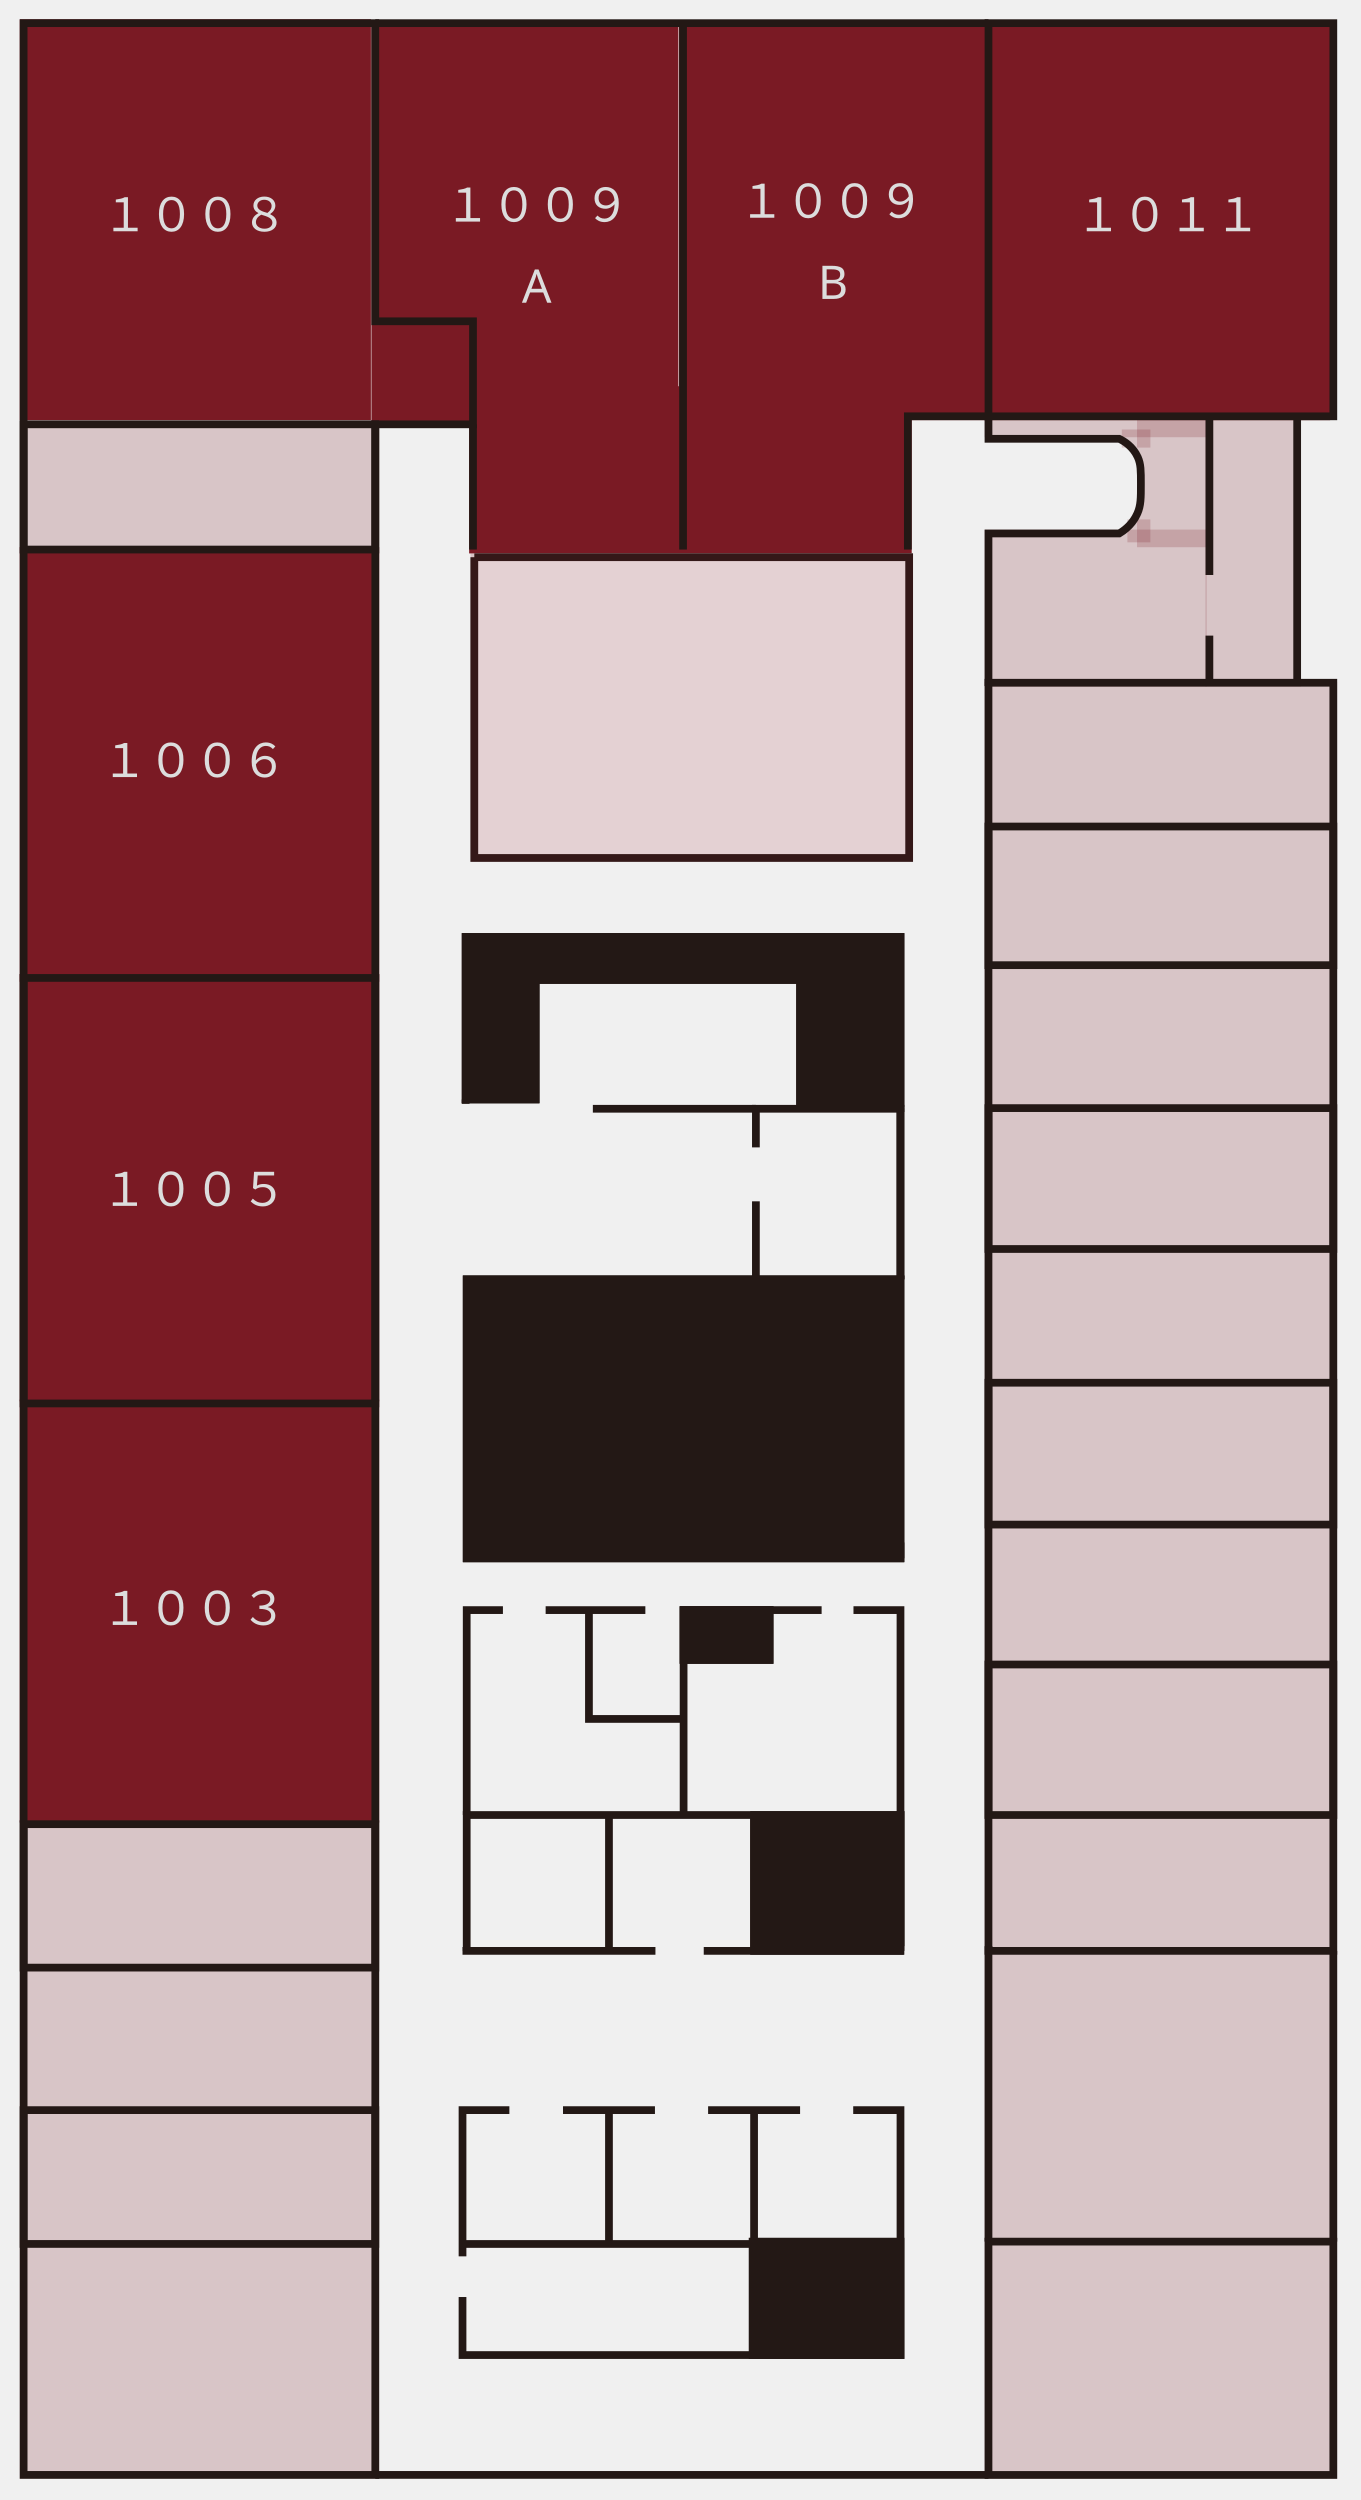
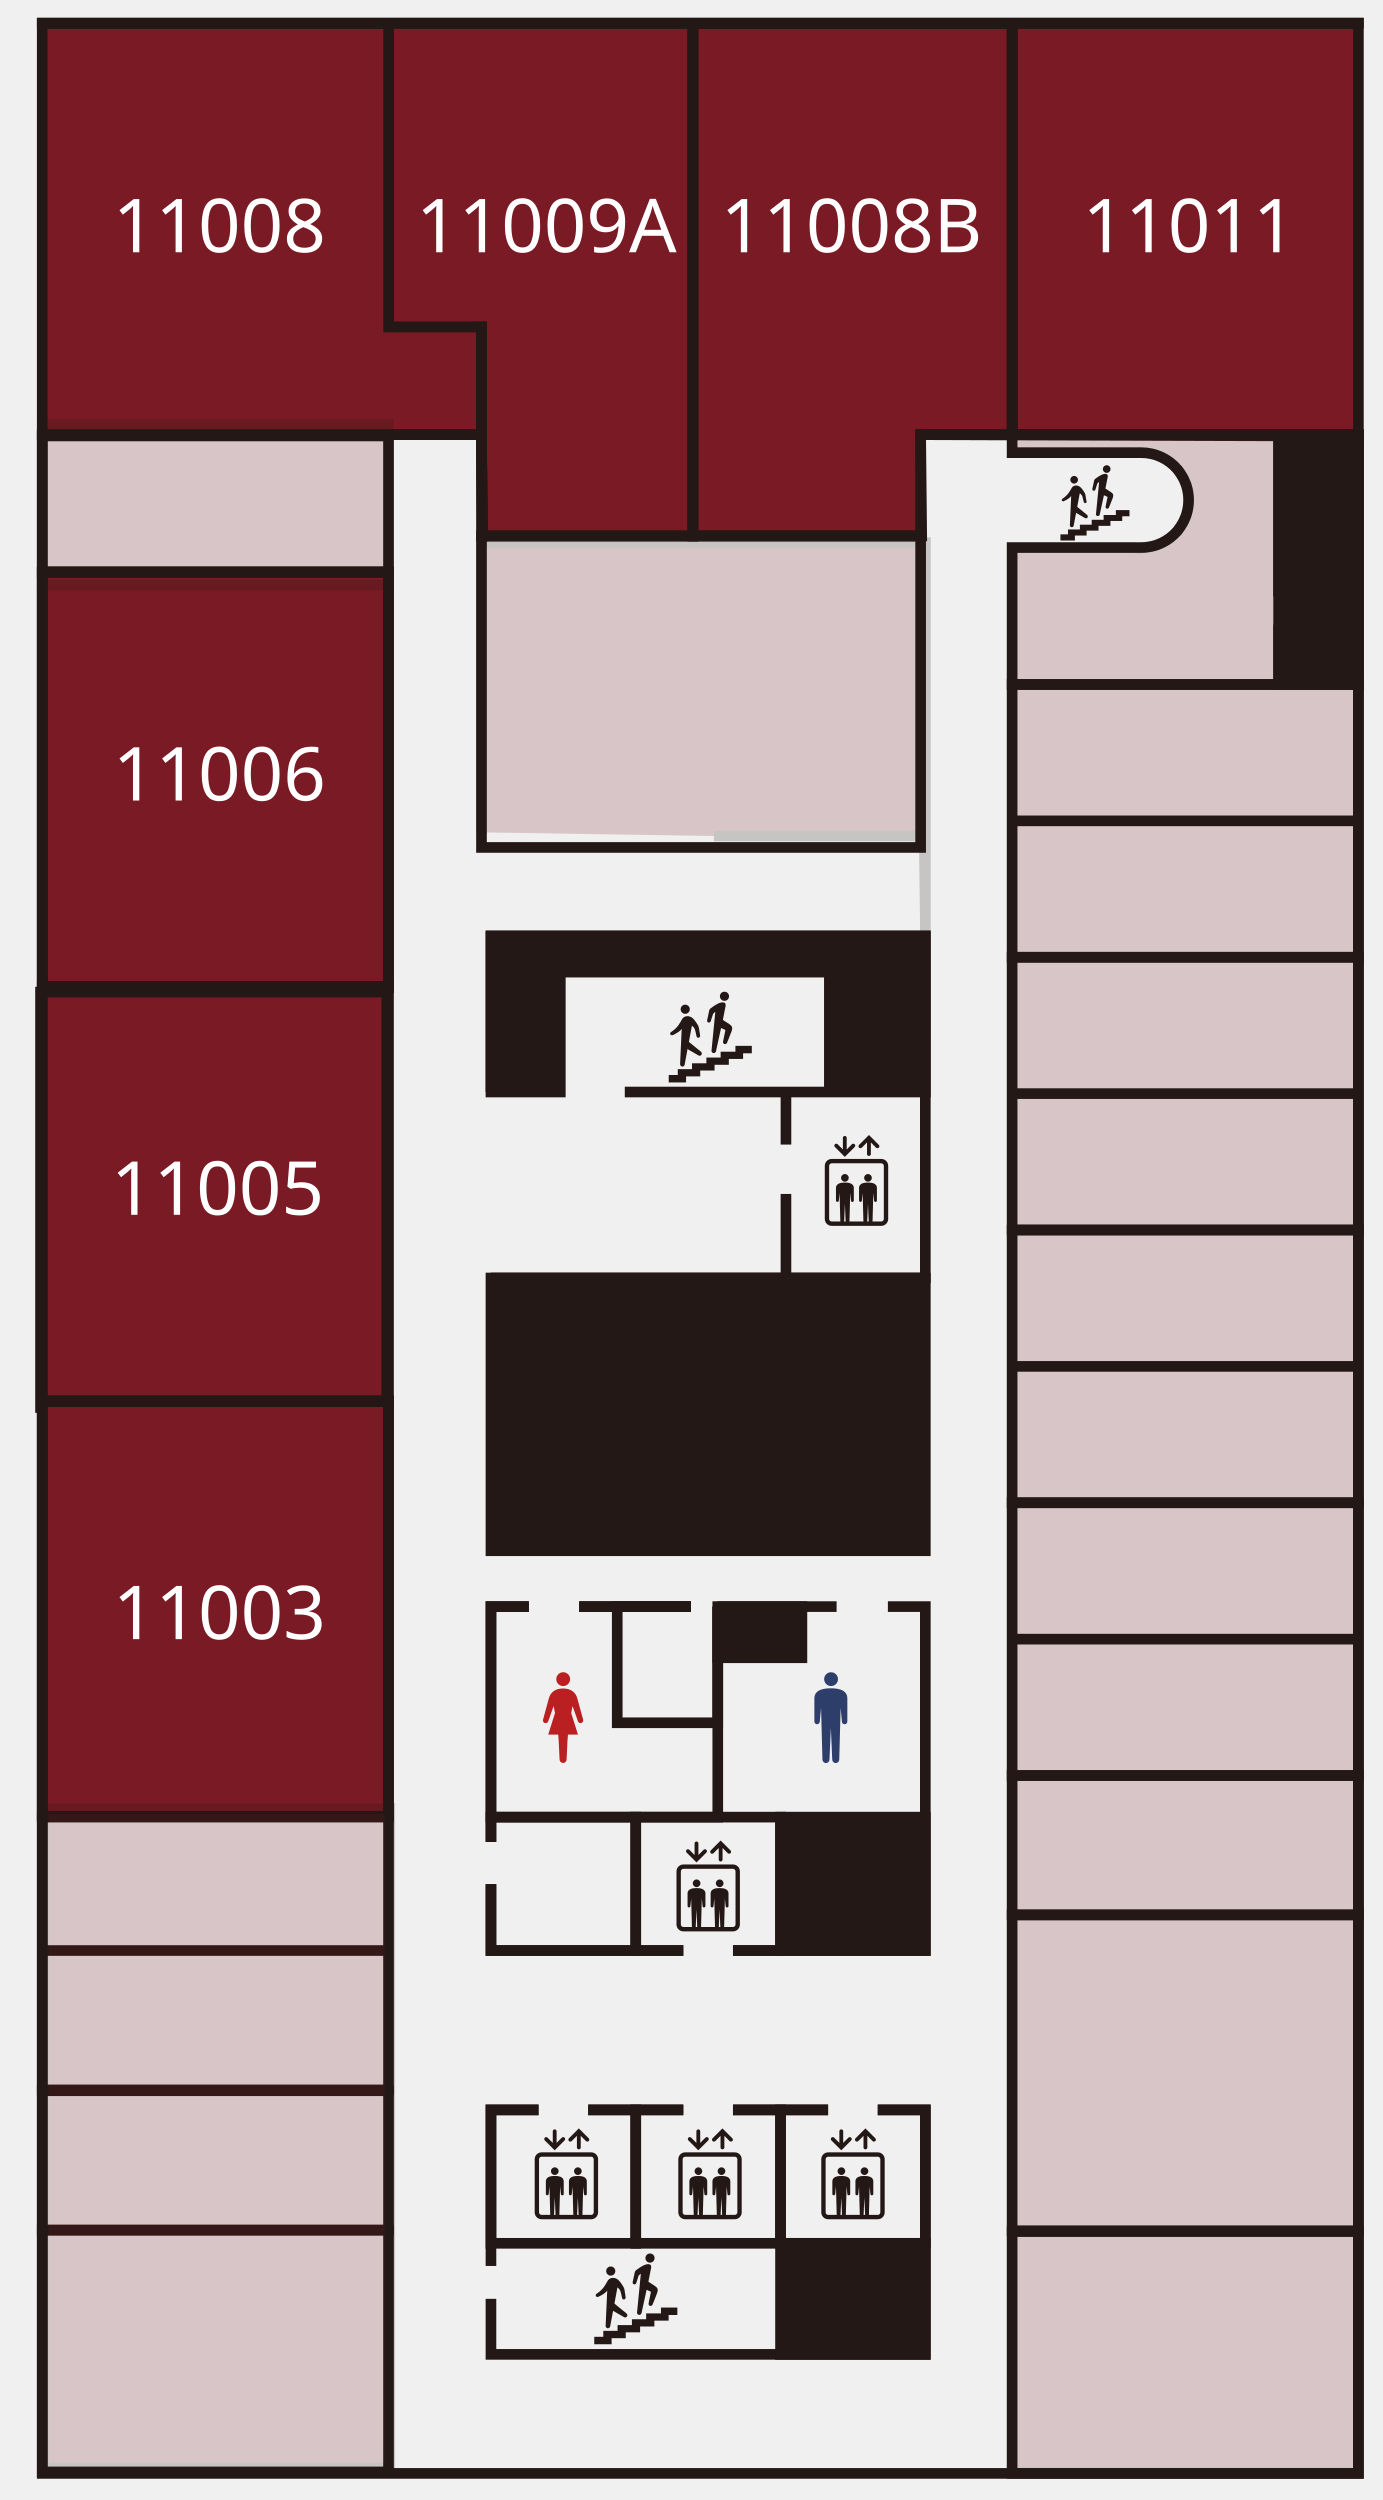
- <svg xmlns="http://www.w3.org/2000/svg" viewBox="0 0 351.82 646.62">
+ <svg xmlns="http://www.w3.org/2000/svg" viewBox="0 0 130 235">
  <defs>
    <style>
      .cls-1-1-10 {
        fill: none;
      }

-       .cls-1-1-10, .cls-2-1-10, .cls-3-1-10 {
+       .cls-1-1-10, .cls-2-1-10, .cls-3-1-10, .cls-4-1-10 {
        stroke: #231815;
-       }
- 
-       .cls-1-1-10, .cls-2-1-10, .cls-3-1-10, .cls-4-1-10, .cls-5-1-10 {
        stroke-miterlimit: 10;
-         stroke-width: 2px;
+       }
+ 
+       .cls-2-1-10, .cls-4-1-10 {
+         fill: #7a1a24;
+       }
+ 
+       .cls-5-1-10, .cls-6-1-10, .cls-7-1-10 {
+         stroke-width: 0px;
+       }
+ 
+       .cls-5-1-10, .cls-3-1-10 {
+         fill: #231815;
      }

      .cls-6-1-10 {
-         fill: #dcdddd;
-         font-family: KozGoPr6N-Regular-90ms-RKSJ-H, 'Kozuka Gothic Pr6N';
-         font-size: 12px;
-       }
- 
-       .cls-2-1-10 {
-         fill: #fff;
-       }
- 
-       .cls-3-1-10 {
-         fill: #231815;
+         fill: #2d3e6a;
      }

      .cls-4-1-10 {
        opacity: .2;
      }

-       .cls-4-1-10, .cls-5-1-10 {
-         fill: #7a1a24;
-         stroke: #7a1a24;
+       .cls-7-1-10 {
+         fill: #ba1f21;
+       }
+ 
+       .cls-8-1-10 {
+         fill: #fff;
+         font-family: KozGoPr6N-Regular-90ms-RKSJ-H, 'Kozuka Gothic Pr6N';
+         font-size: 7px;
      }
    </style>
  </defs>
-   <g id="_レイヤー_5" data-name="レイヤー 5">
-     
-   </g>
-   <g id="_レイヤー_3" data-name="レイヤー 3">
-     <rect class="cls-4-1-10" x="312.81" y="94.09" width="22.69" height="82.5" />
-     <rect class="cls-5-1-10" x="122.34" y="100.9" width="112.47" height="41.24" />
-     <rect class="cls-4-1-10" x="6.11" y="109.75" width="90.96" height="32.39" />
-     <rect class="cls-4-1-10" x="6.11" y="471.82" width="90.96" height="168.31" />
-     <rect class="cls-4-1-10" x="255.67" y="177.43" width="89.19" height="462.7" />
-     <rect class="cls-4-1-10" x="255.67" y="137.98" width="55.42" height="38.61" />
-     <rect class="cls-4-1-10" x="255.67" y="109.17" width="55.42" height="2.92" />
-     <rect class="cls-4-1-10" x="295.09" y="107.67" width="16" height="32.87" />
-     <rect class="cls-4-1-10" x="292.6" y="135.34" width="3.94" height="3.94" />
-     <rect class="cls-4-1-10" x="291.15" y="112.09" width="5.4" height="2.68" />
-     <polyline class="cls-2-1-10" points="122.68 144.12 122.68 221.91 235.15 221.91 235.15 144.12 122.68 144.12" />
+   <g id="_11011" data-name="11011">
+     <rect class="cls-2-1-10" x="95.14" y="2.2" width="32.55" height="38.66" />
+     <text class="cls-8-1-10" transform="translate(101.77 23.71)">
+       <tspan x="0" y="0">11011</tspan>
+     </text>
+   </g>
+   <g id="_11009B" data-name="11009B">
+     <polygon class="cls-2-1-10" points="127.69 40.86 127.69 41 120.19 40.97 95.14 40.89 86.99 40.86 86.54 40.86 86.64 50.38 65.13 50.38 65.13 2.2 95.14 2.2 95.14 40.86 127.69 40.86" />
+     <text class="cls-8-1-10" transform="translate(67.75 23.71)">
+       <tspan x="0" y="0">11008B</tspan>
+     </text>
+   </g>
+   <g id="_11009A" data-name="11009A">
+     <polygon class="cls-2-1-10" points="65.13 2.2 65.13 50.38 45.36 50.38 45.26 41.73 45.26 30.74 36.53 30.74 36.53 2.2 65.13 2.2" />
+     <text class="cls-8-1-10" transform="translate(39.11 23.71)">
+       <tspan x="0" y="0">11009A</tspan>
+     </text>
+   </g>
+   <g id="_11008" data-name="11008">
+     <polygon class="cls-2-1-10" points="45.25 30.74 45.25 40.86 3.97 40.86 3.97 2.2 36.53 2.2 36.53 30.74 45.25 30.74" />
+     <text class="cls-8-1-10" transform="translate(10.61 23.71)">
+       <tspan x="0" y="0">11008</tspan>
+     </text>
+   </g>
+   <g id="_11006" data-name="11006">
+     <rect class="cls-2-1-10" x="3.97" y="53.73" width="32.55" height="39.05" />
+     <text class="cls-8-1-10" transform="translate(10.61 75.25)">
+       <tspan x="0" y="0">11006</tspan>
+     </text>
+   </g>
+   <g id="_11005" data-name="11005">
+     <rect class="cls-2-1-10" x="3.81" y="93.26" width="32.55" height="39.05" />
+     <text class="cls-8-1-10" transform="translate(10.44 114.19)">
+       <tspan x="0" y="0">11005</tspan>
+     </text>
  </g>
  <g id="_11003" data-name="11003">
-     <rect class="cls-5-1-10" x="6.11" y="363" width="90.96" height="107.41" />
-     <text class="cls-6-1-10" transform="translate(26.2 420.28)">
-       <tspan x="0" y="0">１００３</tspan>
-     </text>
-   </g>
-   <g id="_11005" data-name="11005">
-     <rect class="cls-5-1-10" x="6.11" y="252.94" width="90.96" height="108.52" />
-     <text class="cls-6-1-10" transform="translate(26.2 311.9)">
-       <tspan x="0" y="0">１００５</tspan>
-     </text>
-   </g>
-   <g id="_11006" data-name="11006">
-     <rect class="cls-5-1-10" x="6.11" y="142.5" width="90.96" height="110.44" />
-     <text class="cls-6-1-10" transform="translate(26.2 200.98)">
-       <tspan x="0" y="0">１００６</tspan>
-     </text>
-   </g>
-   <g id="_11008" data-name="11008">
-     <rect class="cls-5-1-10" x="6.11" y="5.99" width="88.82" height="101.68" />
-     <text class="cls-6-1-10" transform="translate(26.36 59.81)">
-       <tspan x="0" y="0">１００８</tspan>
-     </text>
-   </g>
-   <g id="_11009A" data-name="11009A">
-     <rect class="cls-5-1-10" x="97.07" y="6.91" width="77.36" height="101.68" />
-     <text class="cls-6-1-10" transform="translate(114.93 57.31)">
-       <tspan x="0" y="0">１００９</tspan>
-       <tspan x="20.06" y="21">A</tspan>
-     </text>
-   </g>
-   <g id="_11009B" data-name="11009B">
-     <rect class="cls-5-1-10" x="176.57" y="7.91" width="79.11" height="99.76" />
-     <text class="cls-6-1-10" transform="translate(191.04 56.31)">
-       <tspan x="0" y="0">１００９</tspan>
-       <tspan x="20.52" y="21">B</tspan>
-     </text>
-   </g>
-   <g id="_11011" data-name="11011">
-     <rect class="cls-5-1-10" x="255.67" y="7.91" width="87.36" height="99.76" />
-     <text class="cls-6-1-10" transform="translate(278.12 59.81)">
-       <tspan x="0" y="0">１０１１</tspan>
-     </text>
-   </g>
-   <g id="_レイヤー_2" data-name="レイヤー 2">
-     <rect class="cls-1-1-10" x="255.67" y="579.79" width="89.19" height="60.35" />
-     <line class="cls-1-1-10" x1="335.51" y1="176.59" x2="335.51" y2="107.67" />
-     <path class="cls-1-1-10" d="m255.67,177.43v-39.45h33.81c3.04-1.8,4.26-4.17,4.71-5.2.9-2.06.9-3.9.9-7.6,0-3.42,0-5.13-.8-6.92-1.27-2.81-3.6-4.18-4.81-4.76h-33.81v-5.82" />
-     <polyline class="cls-1-1-10" points="220.68 545.78 232.91 545.78 232.91 609.13 119.63 609.13 119.63 594.12" />
-     <line class="cls-1-1-10" x1="183.15" y1="545.78" x2="206.94" y2="545.78" />
-     <line class="cls-1-1-10" x1="145.62" y1="545.78" x2="169.4" y2="545.78" />
-     <polyline class="cls-1-1-10" points="119.63 583.6 119.63 545.78 131.75 545.78" />
-     <line class="cls-1-1-10" x1="119.63" y1="580.4" x2="232.91" y2="580.4" />
-     <line class="cls-1-1-10" x1="195.04" y1="545.78" x2="195.04" y2="609.13" />
-     <line class="cls-1-1-10" x1="157.51" y1="545.78" x2="157.51" y2="580.4" />
-     <polyline class="cls-1-1-10" points="232.91 503.37 232.91 453.63 232.91 452.95 232.91 433.67 232.91 433.67 232.91 416.45 220.75 416.45" />
-     <polyline class="cls-1-1-10" points="232.9 330.9 232.9 286.78 232.9 286.61" />
-     <rect class="cls-4-1-10" x="122.68" y="144.12" width="112.47" height="77.79" />
-     <line class="cls-1-1-10" x1="232.9" y1="403.06" x2="232.9" y2="398.96" />
-     <polygon class="cls-1-1-10" points="232.9 330.9 232.9 403.06 216.99 403.06 216.99 403.06 136.71 403.06 136.71 403.06 120.71 403.06 120.71 330.9 232.9 330.9" />
-     <polyline class="cls-1-1-10" points="195.51 296.77 195.51 286.78 232.9 286.78 232.9 330.9" />
-     <line class="cls-1-1-10" x1="195.51" y1="330.9" x2="195.51" y2="310.72" />
-     <polygon class="cls-1-1-10" points="232.9 242.34 232.9 286.61 206.96 286.61 206.96 253.5 138.54 253.5 138.54 270.52 138.54 270.52 138.54 284.37 120.44 284.37 120.44 242.34 232.9 242.34" />
-     <line class="cls-1-1-10" x1="120.44" y1="284.37" x2="120.44" y2="285.49" />
-     <line class="cls-1-1-10" x1="195.51" y1="286.78" x2="153.34" y2="286.78" />
-     <polyline class="cls-1-1-10" points="232.91 504.59 232.91 469.45 120.71 469.45 120.71 504.59" />
-     <polyline class="cls-1-1-10" points="182.02 504.59 212.99 504.59 212.99 504.59 233.74 504.59" />
-     <polyline class="cls-1-1-10" points="169.53 504.59 138.73 504.59 138.73 504.59 119.63 504.59" />
-     <line class="cls-1-1-10" x1="157.51" y1="469.45" x2="157.51" y2="504.59" />
-     <line class="cls-1-1-10" x1="195.04" y1="469.45" x2="195.04" y2="504.59" />
-     <polyline class="cls-1-1-10" points="212.51 416.45 176.81 416.45 176.81 469.45" />
-     <rect class="cls-1-1-10" x="176.81" y="416.45" width="22.24" height="12.89" />
-     <line class="cls-1-1-10" x1="166.92" y1="416.45" x2="141.13" y2="416.45" />
-     <polyline class="cls-1-1-10" points="152.33 416.45 152.33 444.6 176.81 444.6" />
-     <polyline class="cls-1-1-10" points="130.08 416.45 120.71 416.45 120.71 433.25 120.71 433.25 120.71 454.41 120.71 454.41 120.71 469.45" />
-     <line class="cls-1-1-10" x1="312.81" y1="107.67" x2="312.81" y2="148.72" />
-     <line class="cls-1-1-10" x1="312.81" y1="164.4" x2="312.81" y2="176.59" />
-     <polyline class="cls-1-1-10" points="261.08 176.59 255.67 176.59 255.67 504.59 344.86 504.59 344.86 176.59 261.08 176.59" />
-     <rect class="cls-1-1-10" x="255.67" y="5.99" width="89.19" height="101.69" />
-     <line class="cls-1-1-10" x1="344.86" y1="504.59" x2="344.86" y2="579.79" />
-     <polyline class="cls-1-1-10" points="255.67 579.79 255.67 555.22 255.67 555.22 255.67 503.37" />
-     <line class="cls-1-1-10" x1="255.67" y1="640.13" x2="97.07" y2="640.13" />
-     <polygon class="cls-1-1-10" points="122.34 83.1 122.34 109.75 97.07 109.75 97.07 640.13 6.11 640.13 6.11 5.99 97.07 5.99 97.07 83.1 122.34 83.1" />
-     <polyline class="cls-1-1-10" points="97.07 5.99 176.67 5.99 255.67 5.99" />
-     <line class="cls-1-1-10" x1="176.67" y1="142.14" x2="176.67" y2="5.99" />
-     <line class="cls-1-1-10" x1="122.34" y1="109.75" x2="122.34" y2="142.14" />
-     <polyline class="cls-1-1-10" points="255.67 107.67 234.81 107.67 234.81 142.14" />
-     <rect class="cls-1-1-10" x="6.11" y="545.78" width="90.96" height="34.61" />
-     <rect class="cls-1-1-10" x="6.11" y="471.82" width="90.96" height="37.1" />
-     <rect class="cls-1-1-10" x="6.11" y="252.94" width="90.96" height="110.06" />
-     <rect class="cls-1-1-10" x="6.11" y="109.75" width="90.96" height="32.39" />
-     <rect class="cls-1-1-10" x="255.67" y="213.78" width="89.19" height="35.86" />
-     <rect class="cls-1-1-10" x="255.67" y="286.61" width="89.19" height="36.44" />
-     <rect class="cls-1-1-10" x="255.67" y="357.64" width="89.19" height="36.69" />
-     <rect class="cls-1-1-10" x="255.67" y="430.52" width="89.19" height="38.93" />
-     <rect class="cls-3-1-10" x="120.44" y="242.34" width="18.09" height="42.02" />
-     <rect class="cls-3-1-10" x="206.94" y="242.34" width="25.97" height="43.15" />
-     <rect class="cls-3-1-10" x="131.75" y="242.34" width="80.76" height="10.6" />
-     <rect class="cls-3-1-10" x="120.71" y="330.9" width="112.19" height="72.16" />
-     <rect class="cls-3-1-10" x="176.81" y="416.45" width="22.24" height="12.89" />
-     <rect class="cls-3-1-10" x="195.04" y="469.45" width="37.86" height="35.14" />
-     <rect class="cls-3-1-10" x="194.66" y="579.79" width="38.25" height="29.34" />
+     <rect class="cls-2-1-10" x="3.97" y="131.68" width="32.55" height="39.05" />
+     <text class="cls-8-1-10" transform="translate(10.61 154.08)">
+       <tspan x="0" y="0">11003</tspan>
+     </text>
+   </g>
+   <g id="_レイヤー_1" data-name="レイヤー 1">
+     <rect class="cls-4-1-10" x="3.97" y="39.86" width="32.56" height="15.14" />
+     <polyline class="cls-4-1-10" points="45.25 78.24 45.25 51 86.99 51 86.99 96.93 86.98 96.93 86.98 86.67 86.88 78.59 67.11 78.59" />
+     <polygon class="cls-6-1-10" points="45.25 40.86 36.53 40.89 3.97 40.98 3.97 40.86 45.25 40.86" />
+     <polygon class="cls-6-1-10" points="45.25 30.74 45.26 30.74 45.26 41.73 45.25 40.86 45.25 30.74" />
+     <path class="cls-4-1-10" d="m127.69,40.86v191.5h-32.55V51.47h11.31c.24.04.5.07.75.07,1.41,0,2.66-.64,3.49-1.65.09-.13.19-.25.28-.39.09-.12.16-.24.22-.36.09-.16.16-.32.22-.48.05-.1.09-.21.12-.32.13-.42.2-.87.2-1.33s-.07-.91-.2-1.33c-.03-.11-.07-.22-.12-.32-.06-.16-.13-.32-.22-.48-.06-.12-.13-.24-.22-.36-.07-.12-.15-.23-.24-.34-.02-.01-.04-.03-.04-.05-.83-1.01-2.08-1.65-3.49-1.65-.25,0-.51.03-.75.07h-11.31v-1.69h32.55Z" />
+     <rect class="cls-1-1-10" x="3.97" y="170.81" width="32.55" height="25.64" />
+     <rect class="cls-1-1-10" x="3.97" y="209.63" width="32.55" height="22.73" />
+     <rect class="cls-1-1-10" x="45.26" y="50.38" width="41.28" height="29.28" />
+     <rect class="cls-3-1-10" x="46.15" y="120.13" width="40.83" height="25.64" />
+     <polyline class="cls-1-1-10" points="46.15 102.65 46.15 87.98 86.98 87.98 86.98 120.13 46.15 120.13" />
+     <line class="cls-1-1-10" x1="73.88" y1="112.23" x2="73.88" y2="120.13" />
+     <line class="cls-1-1-10" x1="73.88" y1="102.65" x2="73.88" y2="107.59" />
+     <polyline class="cls-3-1-10" points="58.73 102.65 77.96 102.65 77.96 91.38 52.67 91.38 52.67 102.65 46.15 102.65 46.15 87.98 86.98 87.98 86.98 102.65 58.73 102.65" />
+     <g>
+       <path class="cls-5-1-10" d="m68.53,93.65c0,.24-.19.43-.43.43s-.43-.19-.43-.43.19-.43.43-.43.43.19.43.43Z" />
+       <polygon class="cls-5-1-10" points="70.67 98.31 69.13 98.31 69.13 98.86 67.74 98.86 67.74 99.41 66.4 99.41 66.4 99.95 65.05 99.95 65.05 100.5 63.71 100.5 63.71 101.05 62.86 101.05 62.86 101.75 64.49 101.75 64.49 101.18 65.82 101.18 65.82 100.63 67.17 100.63 67.17 100.09 68.51 100.09 68.51 99.54 69.85 99.54 69.85 99.01 70.67 99.01 70.67 98.31" />
+       <path class="cls-5-1-10" d="m68.62,96.31c-.32-.21-.63-.41-.67-.44.11-.55.21-1.04.26-1.33,0,0,.04-.27-.18-.31-.3-.06-.73.17-1.2.53-.05.04-.13.1-.16.21-.03.1-.14.69-.2.94-.02.09.03.19.13.21.09.02.18-.03.21-.13.07-.21.2-.65.22-.69.03-.04.21-.19.21-.19l-.36,3.67c0,.11.09.2.19.21.12.01.23-.08.24-.2,0,0,.24-1.06.47-2.16l.41.19-.22,1.07c-.03.1.02.21.12.25.1.03.21-.02.25-.12,0,0,.37-.9.42-1.06.05-.17.18-.43-.15-.65Z" />
+       <g>
+         <path class="cls-5-1-10" d="m64.84,94.87c0,.24-.19.43-.43.43s-.43-.19-.43-.43.19-.43.43-.43.43.19.43.43Z" />
+         <path class="cls-5-1-10" d="m65.81,97.35s-.06-.48-.12-.77c-.02-.07-.04-.13-.09-.22-.17-.29-.41-.64-.63-.75-.35-.18-.7-.08-.86.2-.17.3-.39.79-1,1.18-.08.05-.14.12-.11.21.03.09.12.14.21.11.01,0,.02,0,.03-.01.13-.06.66-.3.84-.59l-.15,3.3c-.01.12.07.23.19.25.12.01.23-.08.24-.2l.68-3.65s.22.18.27.33c.04.1.11.39.16.66,0,0,0,0,0,0,.02.1.1.16.19.15.09-.01.16-.1.15-.19Z" />
+         <path class="cls-5-1-10" d="m65.89,98.86l-1.21-.98-.1.71,1.06.61c.09.07.22.05.29-.04.07-.09.05-.22-.04-.29Z" />
+       </g>
+     </g>
+     <g>
+       <g>
+         <path class="cls-5-1-10" d="m79.78,110.72c0,.2-.16.36-.36.36s-.36-.16-.36-.36.16-.36.36-.36.36.16.36.36Z" />
+         <path class="cls-5-1-10" d="m79.43,111.16c-.25,0-.85.02-.85.51v1.17c0,.08.06.14.13.14.08,0,.14-.06.14-.13l.07-.71.07,2.65c0,.1.08.18.18.18s.18-.08.18-.18l.07-1.63.07,1.63c0,.1.08.18.18.18s.18-.08.18-.18l.07-2.65.07.71c0,.08.07.14.14.13.08,0,.14-.07.13-.14v-1.17c0-.49-.59-.51-.85-.51Z" />
+       </g>
+       <g>
+         <path class="cls-5-1-10" d="m81.95,110.72c0,.2-.16.36-.36.36s-.36-.16-.36-.36.16-.36.36-.36.36.16.36.36Z" />
+         <path class="cls-5-1-10" d="m81.6,111.16c-.25,0-.85.02-.85.51v1.17c0,.08.06.14.13.14.08,0,.14-.06.14-.13l.07-.71.07,2.65c0,.1.08.18.18.18s.18-.08.18-.18l.07-1.63.07,1.63c0,.1.08.18.18.18s.18-.08.18-.18l.07-2.65.07.71c0,.08.07.14.14.13.08,0,.14-.07.13-.14v-1.17c0-.49-.59-.51-.85-.51Z" />
+       </g>
+       <path class="cls-5-1-10" d="m82.84,115.23h-4.66c-.36,0-.65-.29-.65-.65v-4.99c0-.36.29-.65.65-.65h4.66c.36,0,.65.29.65.65v4.99c0,.36-.29.65-.65.65Zm-4.66-5.88c-.13,0-.24.11-.24.24v4.99c0,.13.11.24.24.24h4.66c.13,0,.24-.11.24-.24v-4.99c0-.13-.11-.24-.24-.24h-4.66Z" />
+       <path class="cls-5-1-10" d="m82.61,107.62l-.8-.8h0s-.13-.13-.13-.13l-.13.13h0s-.8.8-.8.8c-.07.07-.07.19,0,.26.07.07.19.07.26,0l.49-.49v1.09c0,.1.08.18.18.18s.18-.08.18-.18v-1.09s.49.49.49.49c.04.04.08.05.13.05s.09-.02.13-.05c.07-.07.07-.19,0-.26Z" />
+       <path class="cls-5-1-10" d="m80.34,107.56c-.07-.07-.19-.07-.26,0l-.49.49v-1.09c0-.1-.08-.18-.18-.18s-.18.08-.18.18v1.09s-.49-.49-.49-.49c-.07-.07-.19-.07-.26,0-.07.07-.07.19,0,.26l.8.8h0s.13.13.13.13l.13-.13h0s.8-.8.8-.8c.07-.07.07-.19,0-.26Z" />
+     </g>
+     <polyline class="cls-1-1-10" points="83.46 151.02 86.98 151.02 86.98 183.35 68.9 183.35" />
+     <line class="cls-1-1-10" x1="67.47" y1="151.02" x2="78.64" y2="151.02" />
+     <line class="cls-1-1-10" x1="54.44" y1="151.02" x2="64.94" y2="151.02" />
+     <polyline class="cls-1-1-10" points="46.15 173.14 46.15 151.02 49.71 151.02" />
+     <polyline class="cls-1-1-10" points="64.23 183.35 46.15 183.35 46.15 177.11" />
+     <polyline class="cls-1-1-10" points="64.94 151.02 58.02 151.02 58.02 161.94 67.47 161.94 67.47 151.02" />
+     <line class="cls-1-1-10" x1="64.94" y1="151.02" x2="54.44" y2="151.02" />
+     <polyline class="cls-1-1-10" points="49.71 151.02 46.15 151.02 46.15 170.81 67.47 170.81 67.47 151.02" />
+     <rect class="cls-3-1-10" x="67.47" y="151.02" width="7.91" height="4.81" />
+     <polyline class="cls-1-1-10" points="68.9 183.35 73.37 183.35 73.37 170.81 59.76 170.81 59.76 183.35 64.23 183.35" />
+     <polyline class="cls-1-1-10" points="46.15 177.11 46.15 183.35 59.76 183.35 59.76 170.81 46.15 170.81 46.15 173.14" />
+     <rect class="cls-3-1-10" x="73.37" y="170.81" width="13.61" height="12.54" />
+     <g>
+       <path class="cls-6-1-10" d="m78.77,157.84c0,.36-.29.65-.65.65s-.65-.29-.65-.65.29-.65.65-.65.65.29.65.65Z" />
+       <path class="cls-6-1-10" d="m78.11,158.7c-.46,0-1.56.04-1.56.95v2.16c0,.14.1.26.24.27.14,0,.26-.1.27-.24l.12-1.31.13,4.87c0,.18.15.33.33.33s.33-.15.33-.33l.13-3,.13,3c0,.18.15.33.33.33s.33-.15.33-.33l.13-4.87.12,1.31c0,.14.13.25.27.24s.25-.13.24-.27v-2.16c0-.9-1.09-.95-1.56-.95Z" />
+     </g>
+     <g>
+       <path class="cls-7-1-10" d="m52.94,158.49c.36,0,.65-.29.65-.65s-.29-.65-.65-.65-.65.29-.65.65.29.65.65.65Z" />
+       <path class="cls-7-1-10" d="m54.81,161.63l-.52-1.9c-.21-.87-.89-1.01-1.36-1.01s-1.15.13-1.36,1.01l-.52,1.9c-.05.13.02.28.15.33.13.05.28-.02.33-.15l.51-1.44.13.66-.64,2.02h.94s.05.63.05.63l.08,1.71c0,.18.15.33.33.33s.33-.15.33-.33l.08-1.71.05-.63h.94s-.64-2.02-.64-2.02l.13-.66.51,1.44c.05.13.2.2.33.15.13-.05.2-.2.15-.33Z" />
+     </g>
+     <g>
+       <g>
+         <path class="cls-5-1-10" d="m65.84,177.03c0,.2-.16.36-.36.36s-.36-.16-.36-.36.16-.36.36-.36.36.16.36.36Z" />
+         <path class="cls-5-1-10" d="m65.48,177.48c-.25,0-.85.02-.85.51v1.17c0,.08.06.14.13.14.08,0,.14-.06.14-.13l.07-.71.07,2.65c0,.1.08.18.18.18s.18-.08.18-.18l.07-1.63.07,1.63c0,.1.08.18.18.18s.18-.08.18-.18l.07-2.65.07.71c0,.08.07.14.14.13.08,0,.14-.07.13-.14v-1.17c0-.49-.59-.51-.85-.51Z" />
+       </g>
+       <g>
+         <path class="cls-5-1-10" d="m68.01,177.03c0,.2-.16.36-.36.36s-.36-.16-.36-.36.16-.36.36-.36.36.16.36.36Z" />
+         <path class="cls-5-1-10" d="m67.65,177.48c-.25,0-.85.02-.85.51v1.17c0,.08.06.14.13.14.08,0,.14-.06.14-.13l.07-.71.07,2.65c0,.1.08.18.18.18s.18-.08.18-.18l.07-1.63.07,1.63c0,.1.08.18.18.18s.18-.08.18-.18l.07-2.65.07.71c0,.08.07.14.14.13.08,0,.14-.07.13-.14v-1.17c0-.49-.59-.51-.85-.51Z" />
+       </g>
+       <path class="cls-5-1-10" d="m68.9,181.55h-4.66c-.36,0-.65-.29-.65-.65v-4.99c0-.36.29-.65.65-.65h4.66c.36,0,.65.29.65.65v4.99c0,.36-.29.65-.65.65Zm-4.66-5.88c-.13,0-.24.11-.24.24v4.99c0,.13.11.24.24.24h4.66c.13,0,.24-.11.24-.24v-4.99c0-.13-.11-.24-.24-.24h-4.66Z" />
+       <path class="cls-5-1-10" d="m68.67,173.94l-.8-.8h0s-.13-.13-.13-.13l-.13.13h0s-.8.8-.8.8c-.07.07-.07.19,0,.26.07.07.19.07.26,0l.49-.49v1.09c0,.1.08.18.18.18s.18-.08.18-.18v-1.09s.49.49.49.49c.04.04.08.05.13.05s.09-.02.13-.05c.07-.07.07-.19,0-.26Z" />
+       <path class="cls-5-1-10" d="m66.4,173.88c-.07-.07-.19-.07-.26,0l-.49.49v-1.09c0-.1-.08-.18-.18-.18s-.18.08-.18.18v1.09s-.49-.49-.49-.49c-.07-.07-.19-.07-.26,0-.07.07-.07.19,0,.26l.8.8h0s.13.13.13.13l.13-.13h0s.8-.8.8-.8c.07-.07.07-.19,0-.26Z" />
+     </g>
+     <polyline class="cls-1-1-10" points="46.15 213 46.15 198.33 50.62 198.33" />
+     <polyline class="cls-1-1-10" points="82.51 198.33 86.98 198.33 86.98 221.31 46.15 221.31 46.15 216.09" />
+     <line class="cls-1-1-10" x1="68.9" y1="198.33" x2="77.84" y2="198.33" />
+     <line class="cls-1-1-10" x1="55.29" y1="198.33" x2="64.23" y2="198.33" />
+     <polyline class="cls-1-1-10" points="50.62 198.33 46.15 198.33 46.15 210.87 59.76 210.87 59.76 198.33 55.29 198.33" />
+     <polyline class="cls-1-1-10" points="64.23 198.33 59.76 198.33 59.76 210.87 73.37 210.87 73.37 198.33 68.9 198.33" />
+     <polyline class="cls-1-1-10" points="77.84 198.33 73.37 198.33 73.37 210.87 86.98 210.87 86.98 198.33 82.51 198.33" />
+     <rect class="cls-3-1-10" x="73.37" y="210.87" width="13.61" height="10.45" />
+     <g>
+       <g>
+         <path class="cls-5-1-10" d="m52.51,204.09c0,.2-.16.36-.36.36s-.36-.16-.36-.36.16-.36.36-.36.36.16.36.36Z" />
+         <path class="cls-5-1-10" d="m52.16,204.54c-.25,0-.85.02-.85.51v1.17c0,.08.06.14.13.14.08,0,.14-.06.14-.13l.07-.71.07,2.65c0,.1.08.18.18.18s.18-.08.18-.18l.07-1.63.07,1.63c0,.1.08.18.18.18s.18-.08.18-.18l.07-2.65.07.71c0,.08.07.14.14.13.08,0,.14-.07.13-.14v-1.17c0-.49-.59-.51-.85-.51Z" />
+       </g>
+       <g>
+         <path class="cls-5-1-10" d="m54.68,204.09c0,.2-.16.36-.36.36s-.36-.16-.36-.36.16-.36.36-.36.36.16.36.36Z" />
+         <path class="cls-5-1-10" d="m54.33,204.54c-.25,0-.85.02-.85.51v1.17c0,.08.06.14.13.14.08,0,.14-.06.14-.13l.07-.71.07,2.65c0,.1.08.18.18.18s.18-.08.18-.18l.07-1.63.07,1.63c0,.1.08.18.18.18s.18-.08.18-.18l.07-2.65.07.71c0,.08.07.14.14.13.08,0,.14-.07.13-.14v-1.17c0-.49-.59-.51-.85-.51Z" />
+       </g>
+       <path class="cls-5-1-10" d="m55.57,208.61h-4.66c-.36,0-.65-.29-.65-.65v-4.99c0-.36.29-.65.65-.65h4.66c.36,0,.65.29.65.65v4.99c0,.36-.29.65-.65.65Zm-4.66-5.88c-.13,0-.24.11-.24.24v4.99c0,.13.11.24.24.24h4.66c.13,0,.24-.11.24-.24v-4.99c0-.13-.11-.24-.24-.24h-4.66Z" />
+       <path class="cls-5-1-10" d="m55.34,201l-.8-.8h0s-.13-.13-.13-.13l-.13.13h0s-.8.8-.8.8c-.07.07-.07.19,0,.26.07.07.19.07.26,0l.49-.49v1.09c0,.1.08.18.18.18s.18-.08.18-.18v-1.09s.49.49.49.49c.04.04.08.05.13.05s.09-.02.13-.05c.07-.07.07-.19,0-.26Z" />
+       <path class="cls-5-1-10" d="m53.07,200.94c-.07-.07-.19-.07-.26,0l-.49.49v-1.09c0-.1-.08-.18-.18-.18s-.18.08-.18.18v1.09s-.49-.49-.49-.49c-.07-.07-.19-.07-.26,0-.07.07-.07.19,0,.26l.8.8h0s.13.13.13.13l.13-.13h0s.8-.8.8-.8c.07-.07.07-.19,0-.26Z" />
+     </g>
+     <g>
+       <g>
+         <path class="cls-5-1-10" d="m66.01,204.09c0,.2-.16.36-.36.36s-.36-.16-.36-.36.16-.36.36-.36.36.16.36.36Z" />
+         <path class="cls-5-1-10" d="m65.65,204.54c-.25,0-.85.02-.85.51v1.17c0,.08.06.14.13.14.08,0,.14-.06.14-.13l.07-.71.07,2.65c0,.1.08.18.18.18s.18-.08.18-.18l.07-1.63.07,1.63c0,.1.08.18.18.18s.18-.08.18-.18l.07-2.65.07.71c0,.08.07.14.14.13.08,0,.14-.07.13-.14v-1.17c0-.49-.59-.51-.85-.51Z" />
+       </g>
+       <g>
+         <path class="cls-5-1-10" d="m68.18,204.09c0,.2-.16.36-.36.36s-.36-.16-.36-.36.16-.36.36-.36.36.16.36.36Z" />
+         <path class="cls-5-1-10" d="m67.82,204.54c-.25,0-.85.02-.85.51v1.17c0,.08.06.14.13.14.08,0,.14-.06.14-.13l.07-.71.07,2.65c0,.1.08.18.18.18s.18-.08.18-.18l.07-1.63.07,1.63c0,.1.08.18.18.18s.18-.08.18-.18l.07-2.65.07.71c0,.08.07.14.14.13.08,0,.14-.07.13-.14v-1.17c0-.49-.59-.51-.85-.51Z" />
+       </g>
+       <path class="cls-5-1-10" d="m69.07,208.61h-4.66c-.36,0-.65-.29-.65-.65v-4.99c0-.36.29-.65.65-.65h4.66c.36,0,.65.29.65.65v4.99c0,.36-.29.65-.65.65Zm-4.66-5.88c-.13,0-.24.11-.24.24v4.99c0,.13.11.24.24.24h4.66c.13,0,.24-.11.24-.24v-4.99c0-.13-.11-.24-.24-.24h-4.66Z" />
+       <path class="cls-5-1-10" d="m68.84,201l-.8-.8h0s-.13-.13-.13-.13l-.13.13h0s-.8.8-.8.8c-.07.07-.07.19,0,.26.07.07.19.07.26,0l.49-.49v1.09c0,.1.08.18.18.18s.18-.08.18-.18v-1.09s.49.49.49.49c.04.04.08.05.13.05s.09-.02.13-.05c.07-.07.07-.19,0-.26Z" />
+       <path class="cls-5-1-10" d="m66.57,200.94c-.07-.07-.19-.07-.26,0l-.49.49v-1.09c0-.1-.08-.18-.18-.18s-.18.08-.18.18v1.09s-.49-.49-.49-.49c-.07-.07-.19-.07-.26,0-.07.07-.07.19,0,.26l.8.8h0s.13.13.13.13l.13-.13h0s.8-.8.8-.8c.07-.07.07-.19,0-.26Z" />
+     </g>
+     <g>
+       <g>
+         <path class="cls-5-1-10" d="m79.45,204.09c0,.2-.16.36-.36.36s-.36-.16-.36-.36.16-.36.36-.36.36.16.36.36Z" />
+         <path class="cls-5-1-10" d="m79.09,204.54c-.25,0-.85.02-.85.51v1.17c0,.08.06.14.13.14.08,0,.14-.06.14-.13l.07-.71.07,2.65c0,.1.08.18.18.18s.18-.08.18-.18l.07-1.63.07,1.63c0,.1.08.18.18.18s.18-.08.18-.18l.07-2.65.07.71c0,.08.07.14.14.13.08,0,.14-.07.13-.14v-1.17c0-.49-.59-.51-.85-.51Z" />
+       </g>
+       <g>
+         <path class="cls-5-1-10" d="m81.62,204.09c0,.2-.16.36-.36.36s-.36-.16-.36-.36.16-.36.36-.36.36.16.36.36Z" />
+         <path class="cls-5-1-10" d="m81.26,204.54c-.25,0-.85.02-.85.51v1.17c0,.08.06.14.13.14.08,0,.14-.06.14-.13l.07-.71.07,2.65c0,.1.08.18.18.18s.18-.08.18-.18l.07-1.63.07,1.63c0,.1.08.18.18.18s.18-.08.18-.18l.07-2.65.07.71c0,.08.07.14.14.13.08,0,.14-.07.13-.14v-1.17c0-.49-.59-.51-.85-.51Z" />
+       </g>
+       <path class="cls-5-1-10" d="m82.51,208.61h-4.66c-.36,0-.65-.29-.65-.65v-4.99c0-.36.29-.65.65-.65h4.66c.36,0,.65.29.65.65v4.99c0,.36-.29.65-.65.65Zm-4.66-5.88c-.13,0-.24.11-.24.24v4.99c0,.13.11.24.24.24h4.66c.13,0,.24-.11.24-.24v-4.99c0-.13-.11-.24-.24-.24h-4.66Z" />
+       <path class="cls-5-1-10" d="m82.28,201l-.8-.8h0s-.13-.13-.13-.13l-.13.13h0s-.8.8-.8.8c-.07.07-.07.19,0,.26.07.07.19.07.26,0l.49-.49v1.09c0,.1.08.18.18.18s.18-.08.18-.18v-1.09s.49.49.49.49c.04.04.08.05.13.05s.09-.02.13-.05c.07-.07.07-.19,0-.26Z" />
+       <path class="cls-5-1-10" d="m80.01,200.94c-.07-.07-.19-.07-.26,0l-.49.49v-1.09c0-.1-.08-.18-.18-.18s-.18.08-.18.18v1.09s-.49-.49-.49-.49c-.07-.07-.19-.07-.26,0-.07.07-.07.19,0,.26l.8.8h0s.13.13.13.13l.13-.13h0s.8-.8.8-.8c.07-.07.07-.19,0-.26Z" />
+     </g>
+     <g>
+       <path class="cls-5-1-10" d="m61.53,212.26c0,.24-.19.43-.43.43s-.43-.19-.43-.43.19-.43.43-.43.43.19.43.43Z" />
+       <polygon class="cls-5-1-10" points="63.67 216.91 62.13 216.91 62.13 217.46 60.74 217.46 60.74 218.01 59.4 218.01 59.4 218.56 58.05 218.56 58.05 219.1 56.71 219.1 56.71 219.66 55.86 219.66 55.86 220.36 57.49 220.36 57.49 219.79 58.82 219.79 58.82 219.24 60.17 219.24 60.17 218.69 61.51 218.69 61.51 218.14 62.85 218.14 62.85 217.61 63.67 217.61 63.67 216.91" />
+       <path class="cls-5-1-10" d="m61.62,214.92c-.32-.21-.63-.41-.67-.44.11-.55.21-1.04.26-1.33,0,0,.04-.27-.18-.31-.3-.06-.73.17-1.2.53-.05.04-.13.1-.16.21-.03.1-.14.69-.2.94-.02.09.03.19.13.21.09.02.18-.03.21-.13.07-.21.2-.65.22-.69.03-.04.21-.19.21-.19l-.36,3.67c0,.11.09.2.19.21.12.01.23-.08.24-.2,0,0,.24-1.06.47-2.16l.41.19-.22,1.07c-.03.1.02.21.12.25.1.03.21-.02.25-.12,0,0,.37-.9.42-1.06.05-.17.18-.43-.15-.65Z" />
+       <g>
+         <path class="cls-5-1-10" d="m57.84,213.48c0,.24-.19.43-.43.43s-.43-.19-.43-.43.19-.43.43-.43.43.19.43.43Z" />
+         <path class="cls-5-1-10" d="m58.81,215.95s-.06-.48-.12-.77c-.02-.07-.04-.13-.09-.22-.17-.29-.41-.64-.63-.75-.35-.18-.7-.08-.86.2-.17.3-.39.79-1,1.18-.08.05-.14.12-.11.21.03.09.12.14.21.11.01,0,.02,0,.03-.01.13-.06.66-.3.84-.59l-.15,3.3c-.01.12.07.23.19.25.12.01.23-.08.24-.2l.68-3.65s.22.18.27.33c.04.1.11.39.16.66,0,0,0,0,0,0,.02.1.1.16.19.15.09-.01.16-.1.15-.19Z" />
+         <path class="cls-5-1-10" d="m58.89,217.46l-1.21-.98-.1.71,1.06.61c.09.07.22.05.29-.04.07-.09.05-.22-.04-.29Z" />
+       </g>
+     </g>
+     <polygon class="cls-1-1-10" points="95.14 2.2 95.14 40.86 127.69 40.86 127.69 232.5 3.97 232.5 3.97 40.86 45.25 40.86 45.25 30.74 45.26 30.74 45.26 41.73 45.36 50.38 65.13 50.38 65.13 2.2 3.97 2.2 3.97 2.16 127.69 2.16 127.69 2.2 95.14 2.2" />
+     <polyline class="cls-1-1-10" points="86.54 40.86 86.99 40.86 95.14 40.86" />
+     <line class="cls-1-1-10" x1="95.14" y1="2.2" x2="86.54" y2="2.2" />
+     <line class="cls-1-1-10" x1="120.19" y1="56.09" x2="120.19" y2="40.86" />
+     <line class="cls-1-1-10" x1="120.19" y1="64.34" x2="120.19" y2="58.7" />
+     <path class="cls-1-1-10" d="m127.69,40.86v23.48h-32.55v-12.87h12.13c1.37,0,2.59-.61,3.42-1.58.09-.13.19-.25.28-.39.08-.12.15-.24.22-.36.09-.16.16-.32.22-.48.05-.11.09-.21.12-.32.13-.42.2-.87.2-1.33s-.07-.91-.2-1.33c-.03-.11-.07-.22-.12-.32-.06-.16-.13-.32-.22-.48-.07-.12-.14-.24-.22-.36-.08-.12-.16-.23-.24-.34-.02-.01-.04-.03-.04-.05-.83-.97-2.05-1.58-3.42-1.58h-12.13v-1.69h32.55Z" />
+     <rect class="cls-1-1-10" x="95.14" y="166.9" width="32.55" height="13.1" />
+     <rect class="cls-1-1-10" x="3.97" y="196.53" width="32.55" height="13.1" />
+     <rect class="cls-1-1-10" x="3.97" y="131.68" width="32.55" height="39.05" />
+     <rect class="cls-1-1-10" x="3.97" y="40.98" width="32.55" height="12.82" />
+     <rect class="cls-1-1-10" x="95.14" y="115.62" width="32.55" height="25.64" />
+     <rect class="cls-1-1-10" x="95.14" y="89.98" width="32.55" height="25.64" />
+     <line class="cls-1-1-10" x1="95.14" y1="102.8" x2="127.69" y2="102.8" />
+     <rect class="cls-1-1-10" x="95.14" y="64.34" width="32.55" height="25.64" />
+     <line class="cls-1-1-10" x1="95.14" y1="77.16" x2="127.69" y2="77.16" />
+     <g>
+       <path class="cls-5-1-10" d="m104.39,44.09c0,.2-.16.36-.36.36s-.36-.16-.36-.36.16-.36.36-.36.36.16.36.36Z" />
+       <polygon class="cls-5-1-10" points="106.17 47.95 104.89 47.95 104.89 48.41 103.74 48.41 103.74 48.86 102.62 48.86 102.62 49.32 101.51 49.32 101.51 49.77 100.39 49.77 100.39 50.23 99.68 50.23 99.68 50.81 101.04 50.81 101.04 50.34 102.14 50.34 102.14 49.88 103.26 49.88 103.26 49.43 104.38 49.43 104.38 48.97 105.49 48.97 105.49 48.53 106.17 48.53 106.17 47.95" />
+       <path class="cls-5-1-10" d="m104.47,46.29c-.26-.17-.52-.34-.56-.37.09-.45.18-.86.22-1.11,0,0,.03-.22-.15-.26-.25-.05-.6.14-1,.44-.04.03-.11.09-.13.18-.02.08-.12.57-.17.78-.02.08.03.16.11.18.08.02.15-.03.18-.11.06-.17.17-.54.18-.57.02-.03.17-.16.17-.16l-.3,3.05c0,.09.07.16.16.17.1.01.19-.06.2-.17,0,0,.2-.88.39-1.79l.34.16-.18.89c-.03.09.02.18.1.21.09.03.18-.02.21-.1,0,0,.31-.75.35-.88.04-.14.15-.36-.12-.54Z" />
+       <g>
+         <path class="cls-5-1-10" d="m101.33,45.1c0,.2-.16.36-.36.36s-.36-.16-.36-.36.16-.36.36-.36.36.16.36.36Z" />
+         <path class="cls-5-1-10" d="m102.13,47.15s-.05-.39-.1-.64c-.01-.06-.03-.11-.07-.18-.14-.24-.34-.53-.52-.62-.29-.15-.58-.06-.71.17-.14.25-.33.65-.83.98-.07.04-.11.1-.09.17.02.07.1.11.17.09,0,0,.02,0,.02-.01.11-.05.54-.25.69-.49l-.12,2.74c-.01.1.06.19.16.2.1.01.19-.06.2-.17l.57-3.03s.18.15.23.27c.03.08.09.32.14.54,0,0,0,0,0,0,.02.08.08.13.16.12.08-.01.13-.08.12-.16Z" />
+         <path class="cls-5-1-10" d="m102.2,48.41l-1.01-.82-.09.59.88.51c.08.06.19.04.24-.03.06-.08.04-.19-.03-.24Z" />
+       </g>
+     </g>
+     <line class="cls-1-1-10" x1="3.97" y1="183.35" x2="36.53" y2="183.35" />
+     <rect class="cls-1-1-10" x="3.97" y="53.8" width="32.55" height="39.05" />
+     <polygon class="cls-1-1-10" points="45.26 41.73 45.36 50.38 45.26 50.38 45.26 41.73" />
+     <polygon class="cls-1-1-10" points="95.14 2.2 95.14 40.86 86.54 40.86 86.54 50.38 65.13 50.38 65.13 2.2 95.14 2.2" />
+     <line class="cls-1-1-10" x1="95.14" y1="128.44" x2="127.69" y2="128.44" />
+     <rect class="cls-1-1-10" x="95.14" y="141.26" width="32.55" height="25.64" />
+     <line class="cls-1-1-10" x1="95.14" y1="154.08" x2="127.69" y2="154.08" />
+     <rect class="cls-1-1-10" x="95.14" y="209.77" width="32.55" height="22.73" />
+     <rect class="cls-1-1-10" x="95.14" y="180" width="32.55" height="29.69" />
+     <rect class="cls-3-1-10" x="120.19" y="41" width="7.49" height="23.34" />
+     <rect class="cls-1-1-10" x="3.97" y="92.71" width="32.55" height="39.05" />
+     <rect class="cls-4-1-10" x="4.08" y="170" width="32.56" height="62" />
  </g>
</svg>
